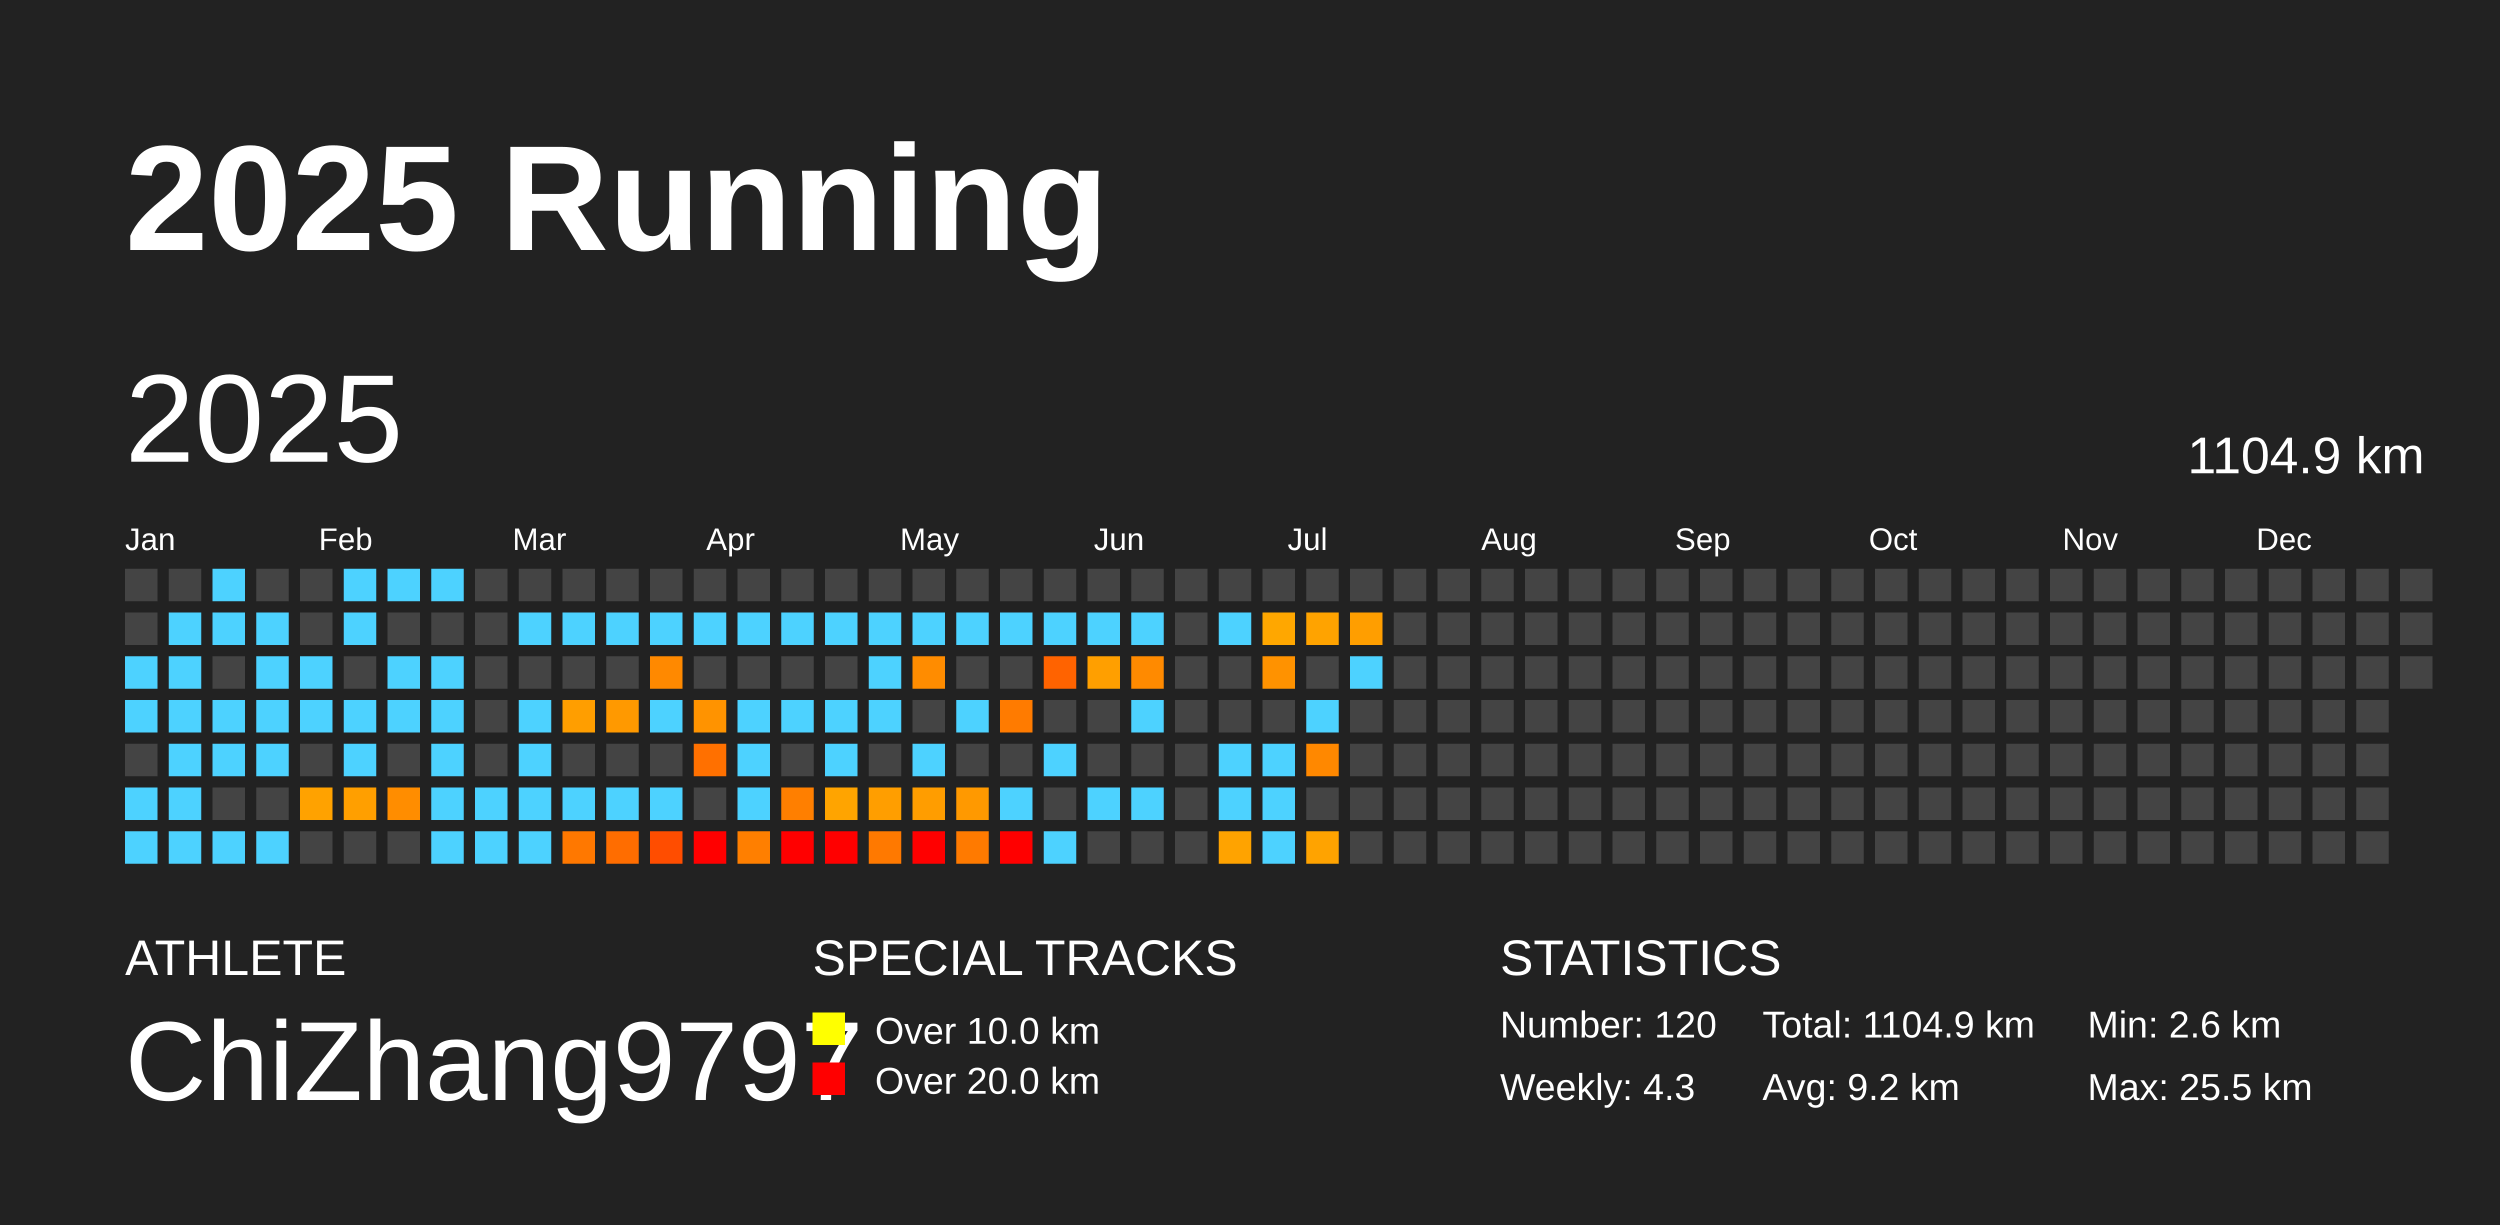
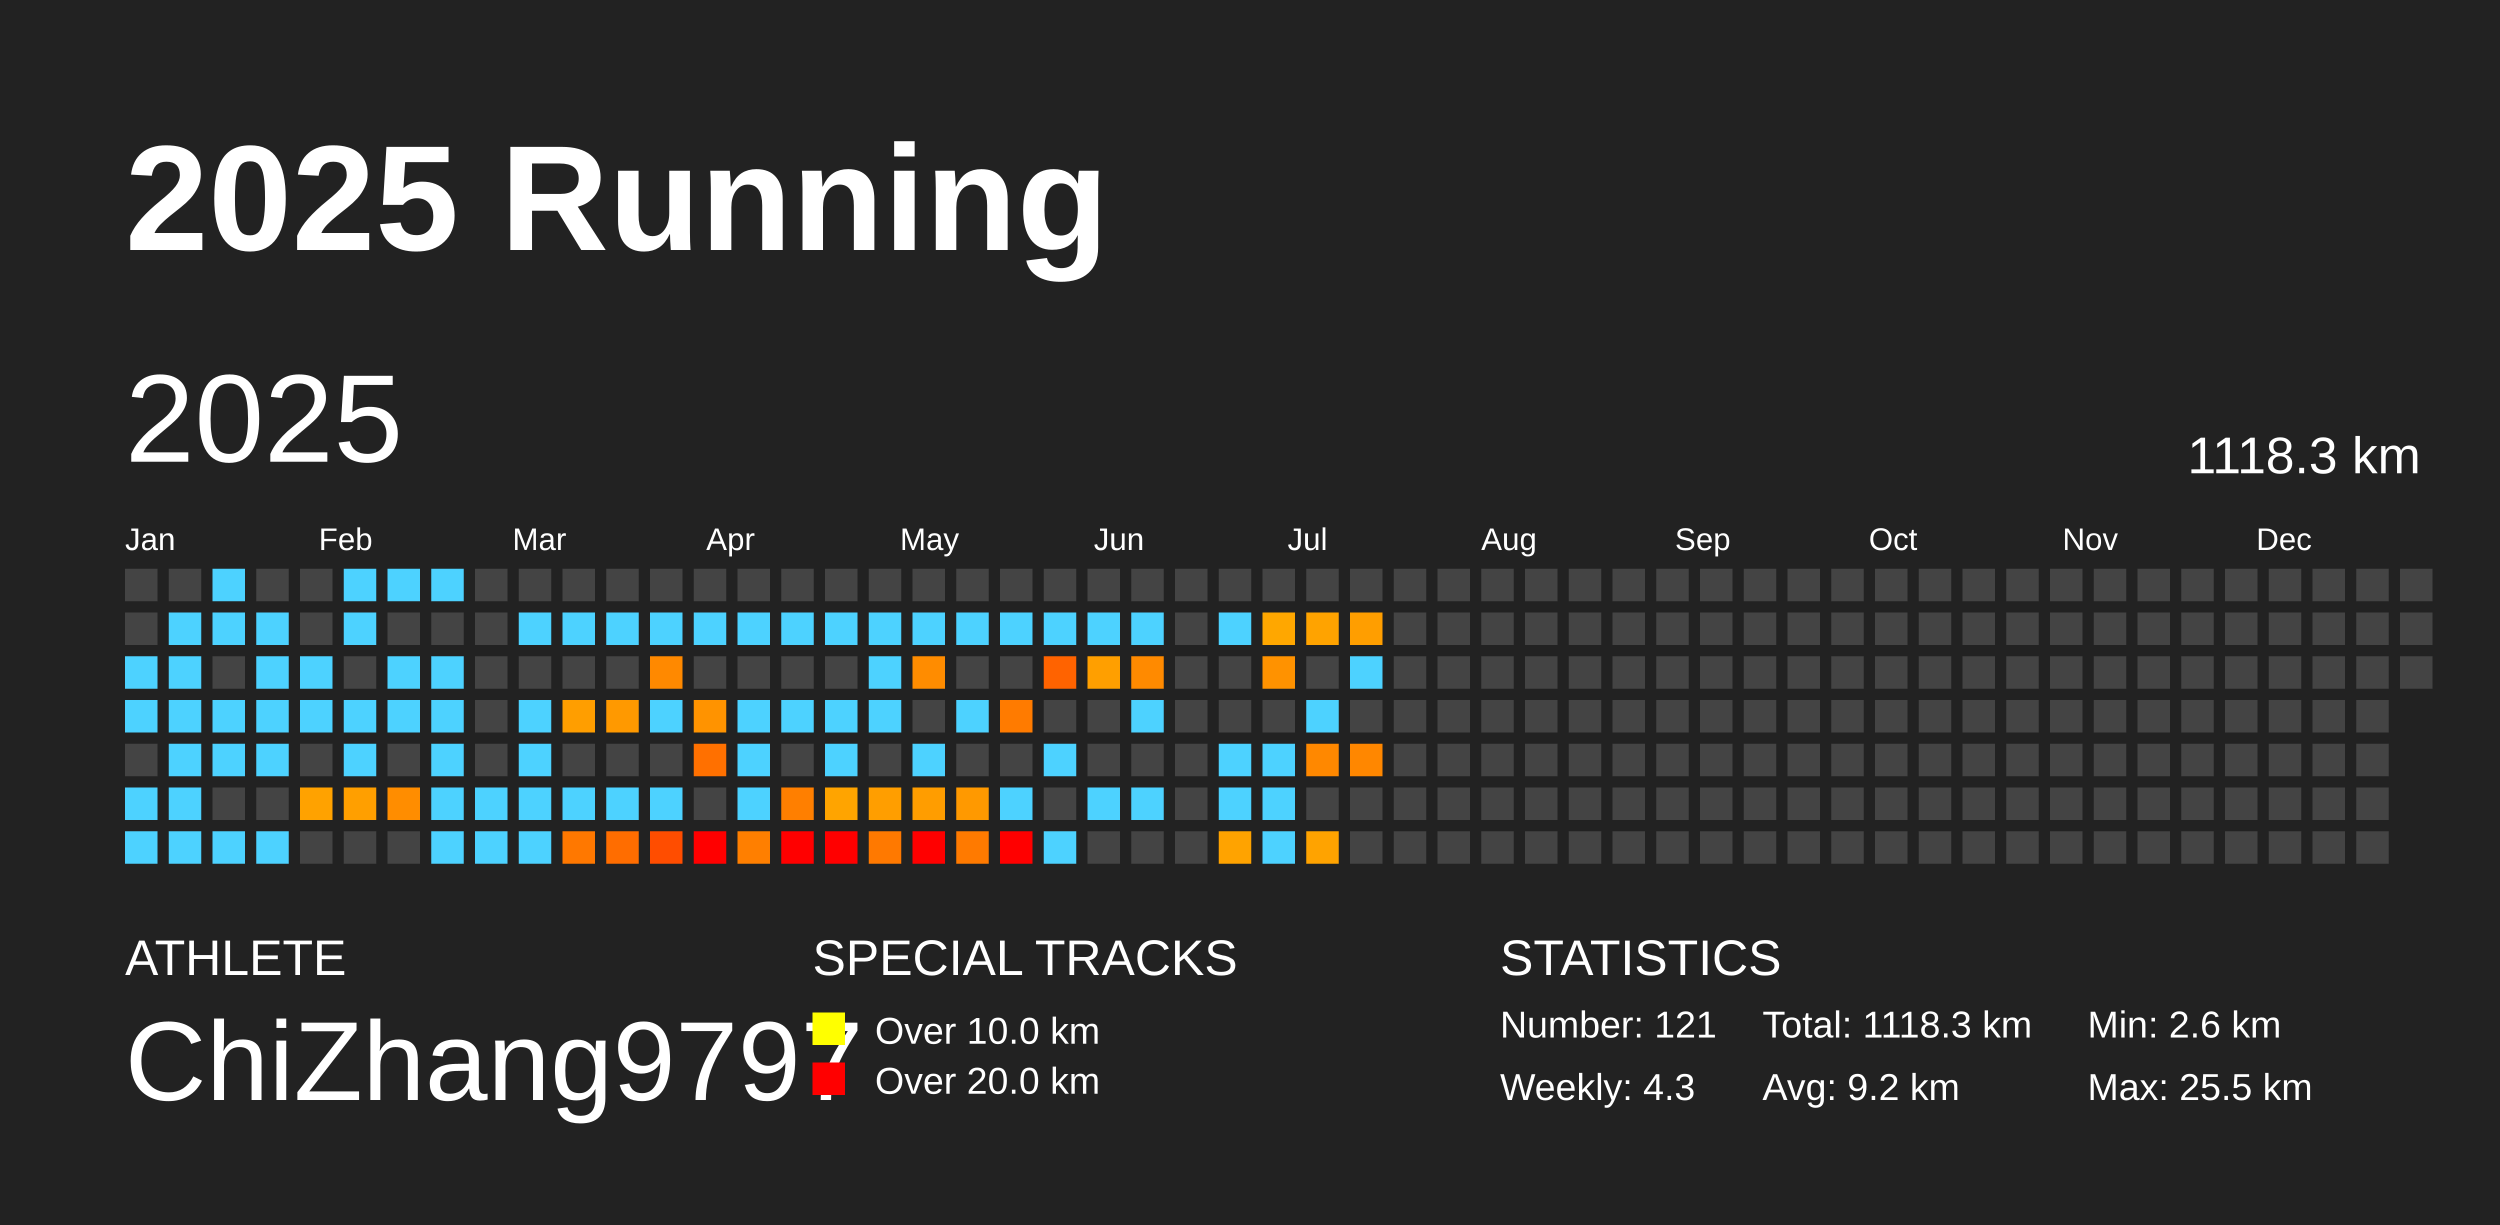
<svg xmlns="http://www.w3.org/2000/svg" baseProfile="full" height="98mm" version="1.1" viewBox="0,0,200,98" width="200mm">
  <defs />
  <rect fill="#222222" height="98" width="200" x="0" y="0" />
  <text fill="#FFFFFF" style="font-size:12px; font-family:Arial; font-weight:bold;" x="10" y="20">2025 Running</text>
  <text fill="#FFFFFF" style="font-size:4px; font-family:Arial" x="10" y="78">ATHLETE</text>
  <text fill="#FFFFFF" style="font-size:9px; font-family:Arial" x="10" y="88">ChiZhang9797</text>
  <text fill="#FFFFFF" style="font-size:4px; font-family:Arial" x="65" y="78">SPECIAL TRACKS</text>
  <rect fill="yellow" height="2.6" width="2.6" x="65" y="81" />
  <text fill="#FFFFFF" style="font-size:3px; font-family:Arial" x="70" y="83.5">Over 10.0 km</text>
  <rect fill="red" height="2.6" width="2.6" x="65" y="85" />
  <text fill="#FFFFFF" style="font-size:3px; font-family:Arial" x="70" y="87.5">Over 20.0 km</text>
  <text fill="#FFFFFF" style="font-size:4px; font-family:Arial" x="120" y="78">STATISTICS</text>
-   <text fill="#FFFFFF" style="font-size:3px; font-family:Arial" x="120" y="83">Number: 120</text>
+   <text fill="#FFFFFF" style="font-size:3px; font-family:Arial" x="120" y="83">Number: 121</text>
  <text fill="#FFFFFF" style="font-size:3px; font-family:Arial" x="120" y="88">Weekly: 4.3</text>
-   <text fill="#FFFFFF" style="font-size:3px; font-family:Arial" x="141" y="83">Total: 1104.9 km</text>
+   <text fill="#FFFFFF" style="font-size:3px; font-family:Arial" x="141" y="83">Total: 1118.3 km</text>
  <text fill="#FFFFFF" style="font-size:3px; font-family:Arial" x="141" y="88">Avg: 9.2 km</text>
  <text fill="#FFFFFF" style="font-size:3px; font-family:Arial" x="167" y="83">Min: 2.6 km</text>
  <text fill="#FFFFFF" style="font-size:3px; font-family:Arial" x="167" y="88">Max: 25.5 km</text>
  <text dominant-baseline="hanging" fill="#FFFFFF" style="font-size:10.0px; font-family:Arial;" x="10" y="30">2025</text>
-   <text dominant-baseline="hanging" fill="#FFFFFF" style="font-size:4.125px; font-family:Arial;" x="175" y="35">1104.9 km</text>
+   <text dominant-baseline="hanging" fill="#FFFFFF" style="font-size:4.125px; font-family:Arial;" x="175" y="35">1118.3 km</text>
  <text fill="#FFFFFF" style="font-size:2.5px; font-family:Arial" x="10.0" y="44">Jan</text>
  <text fill="#FFFFFF" style="font-size:2.5px; font-family:Arial" x="25.5" y="44">Feb</text>
  <text fill="#FFFFFF" style="font-size:2.5px; font-family:Arial" x="41.0" y="44">Mar</text>
  <text fill="#FFFFFF" style="font-size:2.5px; font-family:Arial" x="56.5" y="44">Apr</text>
  <text fill="#FFFFFF" style="font-size:2.5px; font-family:Arial" x="72.0" y="44">May</text>
  <text fill="#FFFFFF" style="font-size:2.5px; font-family:Arial" x="87.5" y="44">Jun</text>
  <text fill="#FFFFFF" style="font-size:2.5px; font-family:Arial" x="103.0" y="44">Jul</text>
  <text fill="#FFFFFF" style="font-size:2.5px; font-family:Arial" x="118.5" y="44">Aug</text>
  <text fill="#FFFFFF" style="font-size:2.5px; font-family:Arial" x="134.0" y="44">Sep</text>
  <text fill="#FFFFFF" style="font-size:2.5px; font-family:Arial" x="149.5" y="44">Oct</text>
  <text fill="#FFFFFF" style="font-size:2.5px; font-family:Arial" x="165.0" y="44">Nov</text>
  <text fill="#FFFFFF" style="font-size:2.5px; font-family:Arial" x="180.5" y="44">Dec</text>
  <rect fill="#444444" height="2.6" width="2.6" x="10.0" y="45.5" />
  <rect fill="#444444" height="2.6" width="2.6" x="10.0" y="49.0" />
  <rect fill="#4dd2ff" height="2.6" width="2.6" x="10.0" y="52.5" />
  <rect fill="#4dd2ff" height="2.6" width="2.6" x="10.0" y="56.0" />
  <rect fill="#444444" height="2.6" width="2.6" x="10.0" y="59.5" />
  <rect fill="#4dd2ff" height="2.6" width="2.6" x="10.0" y="63.0" />
  <rect fill="#4dd2ff" height="2.6" width="2.6" x="10.0" y="66.5" />
  <rect fill="#444444" height="2.6" width="2.6" x="13.5" y="45.5" />
  <rect fill="#4dd2ff" height="2.6" width="2.6" x="13.5" y="49.0" />
  <rect fill="#4dd2ff" height="2.6" width="2.6" x="13.5" y="52.5" />
  <rect fill="#4dd2ff" height="2.6" width="2.6" x="13.5" y="56.0" />
  <rect fill="#4dd2ff" height="2.6" width="2.6" x="13.5" y="59.5" />
  <rect fill="#4dd2ff" height="2.6" width="2.6" x="13.5" y="63.0" />
  <rect fill="#4dd2ff" height="2.6" width="2.6" x="13.5" y="66.5" />
  <rect fill="#4dd2ff" height="2.6" width="2.6" x="17.0" y="45.5" />
  <rect fill="#4dd2ff" height="2.6" width="2.6" x="17.0" y="49.0" />
  <rect fill="#444444" height="2.6" width="2.6" x="17.0" y="52.5" />
  <rect fill="#4dd2ff" height="2.6" width="2.6" x="17.0" y="56.0" />
  <rect fill="#4dd2ff" height="2.6" width="2.6" x="17.0" y="59.5" />
  <rect fill="#444444" height="2.6" width="2.6" x="17.0" y="63.0" />
  <rect fill="#4dd2ff" height="2.6" width="2.6" x="17.0" y="66.5" />
  <rect fill="#444444" height="2.6" width="2.6" x="20.5" y="45.5" />
  <rect fill="#4dd2ff" height="2.6" width="2.6" x="20.5" y="49.0" />
  <rect fill="#4dd2ff" height="2.6" width="2.6" x="20.5" y="52.5" />
  <rect fill="#4dd2ff" height="2.6" width="2.6" x="20.5" y="56.0" />
  <rect fill="#4dd2ff" height="2.6" width="2.6" x="20.5" y="59.5" />
  <rect fill="#444444" height="2.6" width="2.6" x="20.5" y="63.0" />
  <rect fill="#4dd2ff" height="2.6" width="2.6" x="20.5" y="66.5" />
  <rect fill="#444444" height="2.6" width="2.6" x="24.0" y="45.5" />
  <rect fill="#444444" height="2.6" width="2.6" x="24.0" y="49.0" />
  <rect fill="#4dd2ff" height="2.6" width="2.6" x="24.0" y="52.5" />
  <rect fill="#4dd2ff" height="2.6" width="2.6" x="24.0" y="56.0" />
  <rect fill="#444444" height="2.6" width="2.6" x="24.0" y="59.5" />
  <rect fill="#ffa200" height="2.6" width="2.6" x="24.0" y="63.0" />
  <rect fill="#444444" height="2.6" width="2.6" x="24.0" y="66.5" />
  <rect fill="#4dd2ff" height="2.6" width="2.6" x="27.5" y="45.5" />
  <rect fill="#4dd2ff" height="2.6" width="2.6" x="27.5" y="49.0" />
  <rect fill="#444444" height="2.6" width="2.6" x="27.5" y="52.5" />
  <rect fill="#4dd2ff" height="2.6" width="2.6" x="27.5" y="56.0" />
  <rect fill="#4dd2ff" height="2.6" width="2.6" x="27.5" y="59.5" />
  <rect fill="#ff9f00" height="2.6" width="2.6" x="27.5" y="63.0" />
  <rect fill="#444444" height="2.6" width="2.6" x="27.5" y="66.5" />
  <rect fill="#4dd2ff" height="2.6" width="2.6" x="31.0" y="45.5" />
  <rect fill="#444444" height="2.6" width="2.6" x="31.0" y="49.0" />
  <rect fill="#4dd2ff" height="2.6" width="2.6" x="31.0" y="52.5" />
  <rect fill="#4dd2ff" height="2.6" width="2.6" x="31.0" y="56.0" />
  <rect fill="#444444" height="2.6" width="2.6" x="31.0" y="59.5" />
  <rect fill="#ff8d00" height="2.6" width="2.6" x="31.0" y="63.0" />
  <rect fill="#444444" height="2.6" width="2.6" x="31.0" y="66.5" />
  <rect fill="#4dd2ff" height="2.6" width="2.6" x="34.5" y="45.5" />
  <rect fill="#444444" height="2.6" width="2.6" x="34.5" y="49.0" />
  <rect fill="#4dd2ff" height="2.6" width="2.6" x="34.5" y="52.5" />
  <rect fill="#4dd2ff" height="2.6" width="2.6" x="34.5" y="56.0" />
  <rect fill="#4dd2ff" height="2.6" width="2.6" x="34.5" y="59.5" />
  <rect fill="#4dd2ff" height="2.6" width="2.6" x="34.5" y="63.0" />
  <rect fill="#4dd2ff" height="2.6" width="2.6" x="34.5" y="66.5" />
  <rect fill="#444444" height="2.6" width="2.6" x="38.0" y="45.5" />
  <rect fill="#444444" height="2.6" width="2.6" x="38.0" y="49.0" />
  <rect fill="#444444" height="2.6" width="2.6" x="38.0" y="52.5" />
  <rect fill="#444444" height="2.6" width="2.6" x="38.0" y="56.0" />
  <rect fill="#444444" height="2.6" width="2.6" x="38.0" y="59.5" />
  <rect fill="#4dd2ff" height="2.6" width="2.6" x="38.0" y="63.0" />
  <rect fill="#4dd2ff" height="2.6" width="2.6" x="38.0" y="66.5" />
  <rect fill="#444444" height="2.6" width="2.6" x="41.5" y="45.5" />
  <rect fill="#4dd2ff" height="2.6" width="2.6" x="41.5" y="49.0" />
  <rect fill="#444444" height="2.6" width="2.6" x="41.5" y="52.5" />
  <rect fill="#4dd2ff" height="2.6" width="2.6" x="41.5" y="56.0" />
  <rect fill="#4dd2ff" height="2.6" width="2.6" x="41.5" y="59.5" />
  <rect fill="#4dd2ff" height="2.6" width="2.6" x="41.5" y="63.0" />
  <rect fill="#4dd2ff" height="2.6" width="2.6" x="41.5" y="66.5" />
  <rect fill="#444444" height="2.6" width="2.6" x="45.0" y="45.5" />
  <rect fill="#4dd2ff" height="2.6" width="2.6" x="45.0" y="49.0" />
  <rect fill="#444444" height="2.6" width="2.6" x="45.0" y="52.5" />
  <rect fill="#ff9e00" height="2.6" width="2.6" x="45.0" y="56.0" />
  <rect fill="#444444" height="2.6" width="2.6" x="45.0" y="59.5" />
  <rect fill="#4dd2ff" height="2.6" width="2.6" x="45.0" y="63.0" />
  <rect fill="#ff7800" height="2.6" width="2.6" x="45.0" y="66.5" />
  <rect fill="#444444" height="2.6" width="2.6" x="48.5" y="45.5" />
  <rect fill="#4dd2ff" height="2.6" width="2.6" x="48.5" y="49.0" />
  <rect fill="#444444" height="2.6" width="2.6" x="48.5" y="52.5" />
  <rect fill="#ff9900" height="2.6" width="2.6" x="48.5" y="56.0" />
  <rect fill="#444444" height="2.6" width="2.6" x="48.5" y="59.5" />
  <rect fill="#4dd2ff" height="2.6" width="2.6" x="48.5" y="63.0" />
  <rect fill="#ff6d00" height="2.6" width="2.6" x="48.5" y="66.5" />
  <rect fill="#444444" height="2.6" width="2.6" x="52.0" y="45.5" />
  <rect fill="#4dd2ff" height="2.6" width="2.6" x="52.0" y="49.0" />
  <rect fill="#ff8900" height="2.6" width="2.6" x="52.0" y="52.5" />
  <rect fill="#4dd2ff" height="2.6" width="2.6" x="52.0" y="56.0" />
  <rect fill="#444444" height="2.6" width="2.6" x="52.0" y="59.5" />
  <rect fill="#4dd2ff" height="2.6" width="2.6" x="52.0" y="63.0" />
  <rect fill="#ff4d00" height="2.6" width="2.6" x="52.0" y="66.5" />
  <rect fill="#444444" height="2.6" width="2.6" x="55.5" y="45.5" />
  <rect fill="#4dd2ff" height="2.6" width="2.6" x="55.5" y="49.0" />
  <rect fill="#444444" height="2.6" width="2.6" x="55.5" y="52.5" />
  <rect fill="#ff9300" height="2.6" width="2.6" x="55.5" y="56.0" />
  <rect fill="#ff7000" height="2.6" width="2.6" x="55.5" y="59.5" />
  <rect fill="#444444" height="2.6" width="2.6" x="55.5" y="63.0" />
  <rect fill="red" height="2.6" width="2.6" x="55.5" y="66.5" />
  <rect fill="#444444" height="2.6" width="2.6" x="59.0" y="45.5" />
  <rect fill="#4dd2ff" height="2.6" width="2.6" x="59.0" y="49.0" />
  <rect fill="#444444" height="2.6" width="2.6" x="59.0" y="52.5" />
  <rect fill="#4dd2ff" height="2.6" width="2.6" x="59.0" y="56.0" />
  <rect fill="#4dd2ff" height="2.6" width="2.6" x="59.0" y="59.5" />
  <rect fill="#4dd2ff" height="2.6" width="2.6" x="59.0" y="63.0" />
  <rect fill="#ff7f00" height="2.6" width="2.6" x="59.0" y="66.5" />
  <rect fill="#444444" height="2.6" width="2.6" x="62.5" y="45.5" />
  <rect fill="#4dd2ff" height="2.6" width="2.6" x="62.5" y="49.0" />
  <rect fill="#444444" height="2.6" width="2.6" x="62.5" y="52.5" />
  <rect fill="#4dd2ff" height="2.6" width="2.6" x="62.5" y="56.0" />
  <rect fill="#444444" height="2.6" width="2.6" x="62.5" y="59.5" />
  <rect fill="#ff7f00" height="2.6" width="2.6" x="62.5" y="63.0" />
  <rect fill="red" height="2.6" width="2.6" x="62.5" y="66.5" />
  <rect fill="#444444" height="2.6" width="2.6" x="66.0" y="45.5" />
  <rect fill="#4dd2ff" height="2.6" width="2.6" x="66.0" y="49.0" />
  <rect fill="#444444" height="2.6" width="2.6" x="66.0" y="52.5" />
  <rect fill="#4dd2ff" height="2.6" width="2.6" x="66.0" y="56.0" />
  <rect fill="#4dd2ff" height="2.6" width="2.6" x="66.0" y="59.5" />
  <rect fill="#ffa400" height="2.6" width="2.6" x="66.0" y="63.0" />
  <rect fill="red" height="2.6" width="2.6" x="66.0" y="66.5" />
  <rect fill="#444444" height="2.6" width="2.6" x="69.5" y="45.5" />
  <rect fill="#4dd2ff" height="2.6" width="2.6" x="69.5" y="49.0" />
  <rect fill="#4dd2ff" height="2.6" width="2.6" x="69.5" y="52.5" />
  <rect fill="#4dd2ff" height="2.6" width="2.6" x="69.5" y="56.0" />
  <rect fill="#444444" height="2.6" width="2.6" x="69.5" y="59.5" />
  <rect fill="#ff9e00" height="2.6" width="2.6" x="69.5" y="63.0" />
  <rect fill="#ff7900" height="2.6" width="2.6" x="69.5" y="66.5" />
  <rect fill="#444444" height="2.6" width="2.6" x="73.0" y="45.5" />
  <rect fill="#4dd2ff" height="2.6" width="2.6" x="73.0" y="49.0" />
  <rect fill="#ff8c00" height="2.6" width="2.6" x="73.0" y="52.5" />
  <rect fill="#444444" height="2.6" width="2.6" x="73.0" y="56.0" />
  <rect fill="#4dd2ff" height="2.6" width="2.6" x="73.0" y="59.5" />
  <rect fill="#ff9d00" height="2.6" width="2.6" x="73.0" y="63.0" />
  <rect fill="red" height="2.6" width="2.6" x="73.0" y="66.5" />
  <rect fill="#444444" height="2.6" width="2.6" x="76.5" y="45.5" />
  <rect fill="#4dd2ff" height="2.6" width="2.6" x="76.5" y="49.0" />
  <rect fill="#444444" height="2.6" width="2.6" x="76.5" y="52.5" />
  <rect fill="#4dd2ff" height="2.6" width="2.6" x="76.5" y="56.0" />
  <rect fill="#444444" height="2.6" width="2.6" x="76.5" y="59.5" />
  <rect fill="#ff9900" height="2.6" width="2.6" x="76.5" y="63.0" />
  <rect fill="#ff7a00" height="2.6" width="2.6" x="76.5" y="66.5" />
  <rect fill="#444444" height="2.6" width="2.6" x="80.0" y="45.5" />
  <rect fill="#4dd2ff" height="2.6" width="2.6" x="80.0" y="49.0" />
  <rect fill="#444444" height="2.6" width="2.6" x="80.0" y="52.5" />
  <rect fill="#ff7b00" height="2.6" width="2.6" x="80.0" y="56.0" />
  <rect fill="#444444" height="2.6" width="2.6" x="80.0" y="59.5" />
  <rect fill="#4dd2ff" height="2.6" width="2.6" x="80.0" y="63.0" />
  <rect fill="red" height="2.6" width="2.6" x="80.0" y="66.5" />
  <rect fill="#444444" height="2.6" width="2.6" x="83.5" y="45.5" />
  <rect fill="#4dd2ff" height="2.6" width="2.6" x="83.5" y="49.0" />
  <rect fill="#ff6300" height="2.6" width="2.6" x="83.5" y="52.5" />
  <rect fill="#444444" height="2.6" width="2.6" x="83.5" y="56.0" />
  <rect fill="#4dd2ff" height="2.6" width="2.6" x="83.5" y="59.5" />
  <rect fill="#444444" height="2.6" width="2.6" x="83.5" y="63.0" />
  <rect fill="#4dd2ff" height="2.6" width="2.6" x="83.5" y="66.5" />
  <rect fill="#444444" height="2.6" width="2.6" x="87.0" y="45.5" />
  <rect fill="#4dd2ff" height="2.6" width="2.6" x="87.0" y="49.0" />
  <rect fill="#ff9f00" height="2.6" width="2.6" x="87.0" y="52.5" />
  <rect fill="#444444" height="2.6" width="2.6" x="87.0" y="56.0" />
  <rect fill="#444444" height="2.6" width="2.6" x="87.0" y="59.5" />
  <rect fill="#4dd2ff" height="2.6" width="2.6" x="87.0" y="63.0" />
  <rect fill="#444444" height="2.6" width="2.6" x="87.0" y="66.5" />
  <rect fill="#444444" height="2.6" width="2.6" x="90.5" y="45.5" />
  <rect fill="#4dd2ff" height="2.6" width="2.6" x="90.5" y="49.0" />
  <rect fill="#ff8a00" height="2.6" width="2.6" x="90.5" y="52.5" />
  <rect fill="#4dd2ff" height="2.6" width="2.6" x="90.5" y="56.0" />
  <rect fill="#444444" height="2.6" width="2.6" x="90.5" y="59.5" />
  <rect fill="#4dd2ff" height="2.6" width="2.6" x="90.5" y="63.0" />
  <rect fill="#444444" height="2.6" width="2.6" x="90.5" y="66.5" />
  <rect fill="#444444" height="2.6" width="2.6" x="94.0" y="45.5" />
  <rect fill="#444444" height="2.6" width="2.6" x="94.0" y="49.0" />
  <rect fill="#444444" height="2.6" width="2.6" x="94.0" y="52.5" />
  <rect fill="#444444" height="2.6" width="2.6" x="94.0" y="56.0" />
  <rect fill="#444444" height="2.6" width="2.6" x="94.0" y="59.5" />
  <rect fill="#444444" height="2.6" width="2.6" x="94.0" y="63.0" />
  <rect fill="#444444" height="2.6" width="2.6" x="94.0" y="66.5" />
  <rect fill="#444444" height="2.6" width="2.6" x="97.5" y="45.5" />
  <rect fill="#4dd2ff" height="2.6" width="2.6" x="97.5" y="49.0" />
  <rect fill="#444444" height="2.6" width="2.6" x="97.5" y="52.5" />
  <rect fill="#444444" height="2.6" width="2.6" x="97.5" y="56.0" />
  <rect fill="#4dd2ff" height="2.6" width="2.6" x="97.5" y="59.5" />
  <rect fill="#4dd2ff" height="2.6" width="2.6" x="97.5" y="63.0" />
  <rect fill="#ffa300" height="2.6" width="2.6" x="97.5" y="66.5" />
  <rect fill="#444444" height="2.6" width="2.6" x="101.0" y="45.5" />
  <rect fill="#ffa700" height="2.6" width="2.6" x="101.0" y="49.0" />
  <rect fill="#ff9200" height="2.6" width="2.6" x="101.0" y="52.5" />
  <rect fill="#444444" height="2.6" width="2.6" x="101.0" y="56.0" />
  <rect fill="#4dd2ff" height="2.6" width="2.6" x="101.0" y="59.5" />
  <rect fill="#4dd2ff" height="2.6" width="2.6" x="101.0" y="63.0" />
  <rect fill="#4dd2ff" height="2.6" width="2.6" x="101.0" y="66.5" />
  <rect fill="#444444" height="2.6" width="2.6" x="104.5" y="45.5" />
  <rect fill="#ffa300" height="2.6" width="2.6" x="104.5" y="49.0" />
  <rect fill="#444444" height="2.6" width="2.6" x="104.5" y="52.5" />
  <rect fill="#4dd2ff" height="2.6" width="2.6" x="104.5" y="56.0" />
  <rect fill="#ff8800" height="2.6" width="2.6" x="104.5" y="59.5" />
  <rect fill="#444444" height="2.6" width="2.6" x="104.5" y="63.0" />
  <rect fill="#ffa300" height="2.6" width="2.6" x="104.5" y="66.5" />
  <rect fill="#444444" height="2.6" width="2.6" x="108.0" y="45.5" />
  <rect fill="#ff9e00" height="2.6" width="2.6" x="108.0" y="49.0" />
  <rect fill="#4dd2ff" height="2.6" width="2.6" x="108.0" y="52.5" />
  <rect fill="#444444" height="2.6" width="2.6" x="108.0" y="56.0" />
-   <rect fill="#444444" height="2.6" width="2.6" x="108.0" y="59.5" />
+   <rect fill="#ff8700" height="2.6" width="2.6" x="108.0" y="59.5" />
  <rect fill="#444444" height="2.6" width="2.6" x="108.0" y="63.0" />
  <rect fill="#444444" height="2.6" width="2.6" x="108.0" y="66.5" />
  <rect fill="#444444" height="2.6" width="2.6" x="111.5" y="45.5" />
  <rect fill="#444444" height="2.6" width="2.6" x="111.5" y="49.0" />
  <rect fill="#444444" height="2.6" width="2.6" x="111.5" y="52.5" />
  <rect fill="#444444" height="2.6" width="2.6" x="111.5" y="56.0" />
  <rect fill="#444444" height="2.6" width="2.6" x="111.5" y="59.5" />
  <rect fill="#444444" height="2.6" width="2.6" x="111.5" y="63.0" />
  <rect fill="#444444" height="2.6" width="2.6" x="111.5" y="66.5" />
  <rect fill="#444444" height="2.6" width="2.6" x="115.0" y="45.5" />
  <rect fill="#444444" height="2.6" width="2.6" x="115.0" y="49.0" />
  <rect fill="#444444" height="2.6" width="2.6" x="115.0" y="52.5" />
  <rect fill="#444444" height="2.6" width="2.6" x="115.0" y="56.0" />
  <rect fill="#444444" height="2.6" width="2.6" x="115.0" y="59.5" />
  <rect fill="#444444" height="2.6" width="2.6" x="115.0" y="63.0" />
  <rect fill="#444444" height="2.6" width="2.6" x="115.0" y="66.5" />
  <rect fill="#444444" height="2.6" width="2.6" x="118.5" y="45.5" />
  <rect fill="#444444" height="2.6" width="2.6" x="118.5" y="49.0" />
  <rect fill="#444444" height="2.6" width="2.6" x="118.5" y="52.5" />
  <rect fill="#444444" height="2.6" width="2.6" x="118.5" y="56.0" />
  <rect fill="#444444" height="2.6" width="2.6" x="118.5" y="59.5" />
  <rect fill="#444444" height="2.6" width="2.6" x="118.5" y="63.0" />
  <rect fill="#444444" height="2.6" width="2.6" x="118.5" y="66.5" />
  <rect fill="#444444" height="2.6" width="2.6" x="122.0" y="45.5" />
  <rect fill="#444444" height="2.6" width="2.6" x="122.0" y="49.0" />
  <rect fill="#444444" height="2.6" width="2.6" x="122.0" y="52.5" />
  <rect fill="#444444" height="2.6" width="2.6" x="122.0" y="56.0" />
  <rect fill="#444444" height="2.6" width="2.6" x="122.0" y="59.5" />
  <rect fill="#444444" height="2.6" width="2.6" x="122.0" y="63.0" />
  <rect fill="#444444" height="2.6" width="2.6" x="122.0" y="66.5" />
  <rect fill="#444444" height="2.6" width="2.6" x="125.5" y="45.5" />
  <rect fill="#444444" height="2.6" width="2.6" x="125.5" y="49.0" />
  <rect fill="#444444" height="2.6" width="2.6" x="125.5" y="52.5" />
  <rect fill="#444444" height="2.6" width="2.6" x="125.5" y="56.0" />
  <rect fill="#444444" height="2.6" width="2.6" x="125.5" y="59.5" />
  <rect fill="#444444" height="2.6" width="2.6" x="125.5" y="63.0" />
  <rect fill="#444444" height="2.6" width="2.6" x="125.5" y="66.5" />
  <rect fill="#444444" height="2.6" width="2.6" x="129.0" y="45.5" />
  <rect fill="#444444" height="2.6" width="2.6" x="129.0" y="49.0" />
  <rect fill="#444444" height="2.6" width="2.6" x="129.0" y="52.5" />
  <rect fill="#444444" height="2.6" width="2.6" x="129.0" y="56.0" />
  <rect fill="#444444" height="2.6" width="2.6" x="129.0" y="59.5" />
  <rect fill="#444444" height="2.6" width="2.6" x="129.0" y="63.0" />
  <rect fill="#444444" height="2.6" width="2.6" x="129.0" y="66.5" />
  <rect fill="#444444" height="2.6" width="2.6" x="132.5" y="45.5" />
  <rect fill="#444444" height="2.6" width="2.6" x="132.5" y="49.0" />
  <rect fill="#444444" height="2.6" width="2.6" x="132.5" y="52.5" />
  <rect fill="#444444" height="2.6" width="2.6" x="132.5" y="56.0" />
  <rect fill="#444444" height="2.6" width="2.6" x="132.5" y="59.5" />
  <rect fill="#444444" height="2.6" width="2.6" x="132.5" y="63.0" />
  <rect fill="#444444" height="2.6" width="2.6" x="132.5" y="66.5" />
  <rect fill="#444444" height="2.6" width="2.6" x="136.0" y="45.5" />
  <rect fill="#444444" height="2.6" width="2.6" x="136.0" y="49.0" />
  <rect fill="#444444" height="2.6" width="2.6" x="136.0" y="52.5" />
  <rect fill="#444444" height="2.6" width="2.6" x="136.0" y="56.0" />
  <rect fill="#444444" height="2.6" width="2.6" x="136.0" y="59.5" />
  <rect fill="#444444" height="2.6" width="2.6" x="136.0" y="63.0" />
  <rect fill="#444444" height="2.6" width="2.6" x="136.0" y="66.5" />
  <rect fill="#444444" height="2.6" width="2.6" x="139.5" y="45.5" />
  <rect fill="#444444" height="2.6" width="2.6" x="139.5" y="49.0" />
  <rect fill="#444444" height="2.6" width="2.6" x="139.5" y="52.5" />
  <rect fill="#444444" height="2.6" width="2.6" x="139.5" y="56.0" />
  <rect fill="#444444" height="2.6" width="2.6" x="139.5" y="59.5" />
  <rect fill="#444444" height="2.6" width="2.6" x="139.5" y="63.0" />
  <rect fill="#444444" height="2.6" width="2.6" x="139.5" y="66.5" />
  <rect fill="#444444" height="2.6" width="2.6" x="143.0" y="45.5" />
  <rect fill="#444444" height="2.6" width="2.6" x="143.0" y="49.0" />
  <rect fill="#444444" height="2.6" width="2.6" x="143.0" y="52.5" />
  <rect fill="#444444" height="2.6" width="2.6" x="143.0" y="56.0" />
  <rect fill="#444444" height="2.6" width="2.6" x="143.0" y="59.5" />
  <rect fill="#444444" height="2.6" width="2.6" x="143.0" y="63.0" />
  <rect fill="#444444" height="2.6" width="2.6" x="143.0" y="66.5" />
  <rect fill="#444444" height="2.6" width="2.6" x="146.5" y="45.5" />
  <rect fill="#444444" height="2.6" width="2.6" x="146.5" y="49.0" />
  <rect fill="#444444" height="2.6" width="2.6" x="146.5" y="52.5" />
  <rect fill="#444444" height="2.6" width="2.6" x="146.5" y="56.0" />
  <rect fill="#444444" height="2.6" width="2.6" x="146.5" y="59.5" />
  <rect fill="#444444" height="2.6" width="2.6" x="146.5" y="63.0" />
  <rect fill="#444444" height="2.6" width="2.6" x="146.5" y="66.5" />
  <rect fill="#444444" height="2.6" width="2.6" x="150.0" y="45.5" />
  <rect fill="#444444" height="2.6" width="2.6" x="150.0" y="49.0" />
  <rect fill="#444444" height="2.6" width="2.6" x="150.0" y="52.5" />
  <rect fill="#444444" height="2.6" width="2.6" x="150.0" y="56.0" />
  <rect fill="#444444" height="2.6" width="2.6" x="150.0" y="59.5" />
  <rect fill="#444444" height="2.6" width="2.6" x="150.0" y="63.0" />
  <rect fill="#444444" height="2.6" width="2.6" x="150.0" y="66.5" />
  <rect fill="#444444" height="2.6" width="2.6" x="153.5" y="45.5" />
  <rect fill="#444444" height="2.6" width="2.6" x="153.5" y="49.0" />
  <rect fill="#444444" height="2.6" width="2.6" x="153.5" y="52.5" />
  <rect fill="#444444" height="2.6" width="2.6" x="153.5" y="56.0" />
  <rect fill="#444444" height="2.6" width="2.6" x="153.5" y="59.5" />
  <rect fill="#444444" height="2.6" width="2.6" x="153.5" y="63.0" />
  <rect fill="#444444" height="2.6" width="2.6" x="153.5" y="66.5" />
  <rect fill="#444444" height="2.6" width="2.6" x="157.0" y="45.5" />
  <rect fill="#444444" height="2.6" width="2.6" x="157.0" y="49.0" />
  <rect fill="#444444" height="2.6" width="2.6" x="157.0" y="52.5" />
  <rect fill="#444444" height="2.6" width="2.6" x="157.0" y="56.0" />
  <rect fill="#444444" height="2.6" width="2.6" x="157.0" y="59.5" />
  <rect fill="#444444" height="2.6" width="2.6" x="157.0" y="63.0" />
  <rect fill="#444444" height="2.6" width="2.6" x="157.0" y="66.5" />
  <rect fill="#444444" height="2.6" width="2.6" x="160.5" y="45.5" />
  <rect fill="#444444" height="2.6" width="2.6" x="160.5" y="49.0" />
  <rect fill="#444444" height="2.6" width="2.6" x="160.5" y="52.5" />
  <rect fill="#444444" height="2.6" width="2.6" x="160.5" y="56.0" />
  <rect fill="#444444" height="2.6" width="2.6" x="160.5" y="59.5" />
  <rect fill="#444444" height="2.6" width="2.6" x="160.5" y="63.0" />
  <rect fill="#444444" height="2.6" width="2.6" x="160.5" y="66.5" />
  <rect fill="#444444" height="2.6" width="2.6" x="164.0" y="45.5" />
  <rect fill="#444444" height="2.6" width="2.6" x="164.0" y="49.0" />
  <rect fill="#444444" height="2.6" width="2.6" x="164.0" y="52.5" />
  <rect fill="#444444" height="2.6" width="2.6" x="164.0" y="56.0" />
  <rect fill="#444444" height="2.6" width="2.6" x="164.0" y="59.5" />
  <rect fill="#444444" height="2.6" width="2.6" x="164.0" y="63.0" />
  <rect fill="#444444" height="2.6" width="2.6" x="164.0" y="66.5" />
  <rect fill="#444444" height="2.6" width="2.6" x="167.5" y="45.5" />
  <rect fill="#444444" height="2.6" width="2.6" x="167.5" y="49.0" />
  <rect fill="#444444" height="2.6" width="2.6" x="167.5" y="52.5" />
  <rect fill="#444444" height="2.6" width="2.6" x="167.5" y="56.0" />
  <rect fill="#444444" height="2.6" width="2.6" x="167.5" y="59.5" />
  <rect fill="#444444" height="2.6" width="2.6" x="167.5" y="63.0" />
  <rect fill="#444444" height="2.6" width="2.6" x="167.5" y="66.5" />
  <rect fill="#444444" height="2.6" width="2.6" x="171.0" y="45.5" />
  <rect fill="#444444" height="2.6" width="2.6" x="171.0" y="49.0" />
  <rect fill="#444444" height="2.6" width="2.6" x="171.0" y="52.5" />
  <rect fill="#444444" height="2.6" width="2.6" x="171.0" y="56.0" />
  <rect fill="#444444" height="2.6" width="2.6" x="171.0" y="59.5" />
  <rect fill="#444444" height="2.6" width="2.6" x="171.0" y="63.0" />
  <rect fill="#444444" height="2.6" width="2.6" x="171.0" y="66.5" />
  <rect fill="#444444" height="2.6" width="2.6" x="174.5" y="45.5" />
  <rect fill="#444444" height="2.6" width="2.6" x="174.5" y="49.0" />
  <rect fill="#444444" height="2.6" width="2.6" x="174.5" y="52.5" />
  <rect fill="#444444" height="2.6" width="2.6" x="174.5" y="56.0" />
  <rect fill="#444444" height="2.6" width="2.6" x="174.5" y="59.5" />
  <rect fill="#444444" height="2.6" width="2.6" x="174.5" y="63.0" />
  <rect fill="#444444" height="2.6" width="2.6" x="174.5" y="66.5" />
  <rect fill="#444444" height="2.6" width="2.6" x="178.0" y="45.5" />
  <rect fill="#444444" height="2.6" width="2.6" x="178.0" y="49.0" />
  <rect fill="#444444" height="2.6" width="2.6" x="178.0" y="52.5" />
  <rect fill="#444444" height="2.6" width="2.6" x="178.0" y="56.0" />
  <rect fill="#444444" height="2.6" width="2.6" x="178.0" y="59.5" />
  <rect fill="#444444" height="2.6" width="2.6" x="178.0" y="63.0" />
  <rect fill="#444444" height="2.6" width="2.6" x="178.0" y="66.5" />
  <rect fill="#444444" height="2.6" width="2.6" x="181.5" y="45.5" />
  <rect fill="#444444" height="2.6" width="2.6" x="181.5" y="49.0" />
  <rect fill="#444444" height="2.6" width="2.6" x="181.5" y="52.5" />
  <rect fill="#444444" height="2.6" width="2.6" x="181.5" y="56.0" />
  <rect fill="#444444" height="2.6" width="2.6" x="181.5" y="59.5" />
  <rect fill="#444444" height="2.6" width="2.6" x="181.5" y="63.0" />
  <rect fill="#444444" height="2.6" width="2.6" x="181.5" y="66.5" />
  <rect fill="#444444" height="2.6" width="2.6" x="185.0" y="45.5" />
  <rect fill="#444444" height="2.6" width="2.6" x="185.0" y="49.0" />
  <rect fill="#444444" height="2.6" width="2.6" x="185.0" y="52.5" />
  <rect fill="#444444" height="2.6" width="2.6" x="185.0" y="56.0" />
  <rect fill="#444444" height="2.6" width="2.6" x="185.0" y="59.5" />
  <rect fill="#444444" height="2.6" width="2.6" x="185.0" y="63.0" />
  <rect fill="#444444" height="2.6" width="2.6" x="185.0" y="66.5" />
  <rect fill="#444444" height="2.6" width="2.6" x="188.5" y="45.5" />
  <rect fill="#444444" height="2.6" width="2.6" x="188.5" y="49.0" />
  <rect fill="#444444" height="2.6" width="2.6" x="188.5" y="52.5" />
  <rect fill="#444444" height="2.6" width="2.6" x="188.5" y="56.0" />
  <rect fill="#444444" height="2.6" width="2.6" x="188.5" y="59.5" />
  <rect fill="#444444" height="2.6" width="2.6" x="188.5" y="63.0" />
  <rect fill="#444444" height="2.6" width="2.6" x="188.5" y="66.5" />
  <rect fill="#444444" height="2.6" width="2.6" x="192.0" y="45.5" />
  <rect fill="#444444" height="2.6" width="2.6" x="192.0" y="49.0" />
  <rect fill="#444444" height="2.6" width="2.6" x="192.0" y="52.5" />
</svg>
